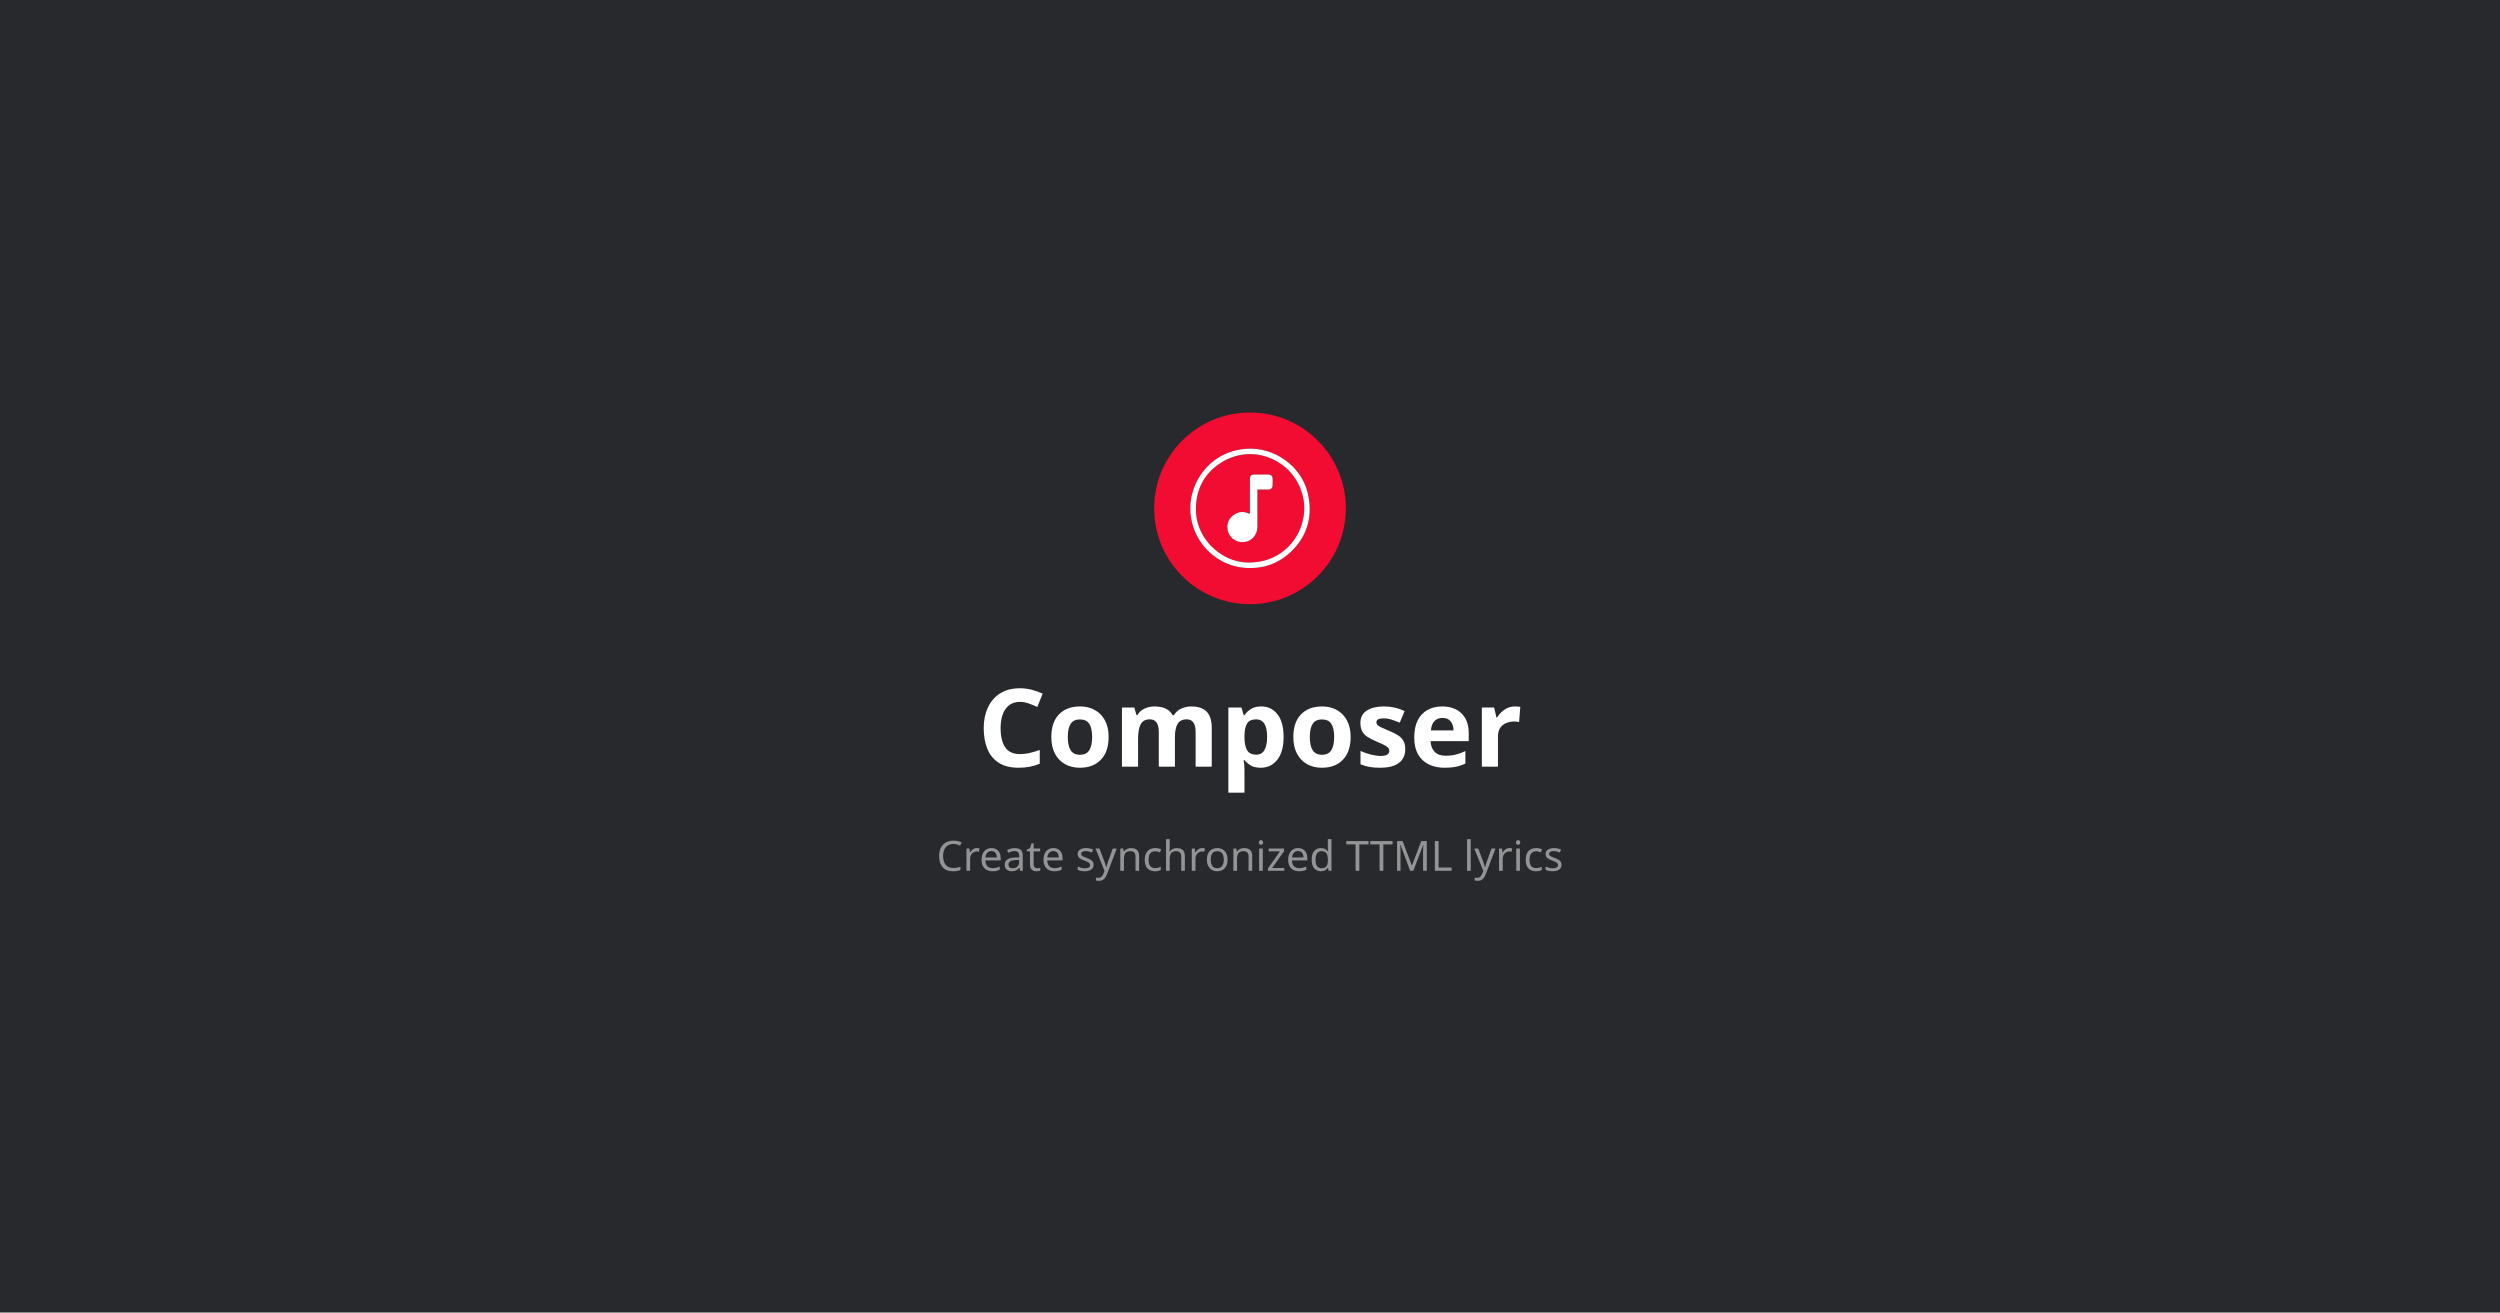
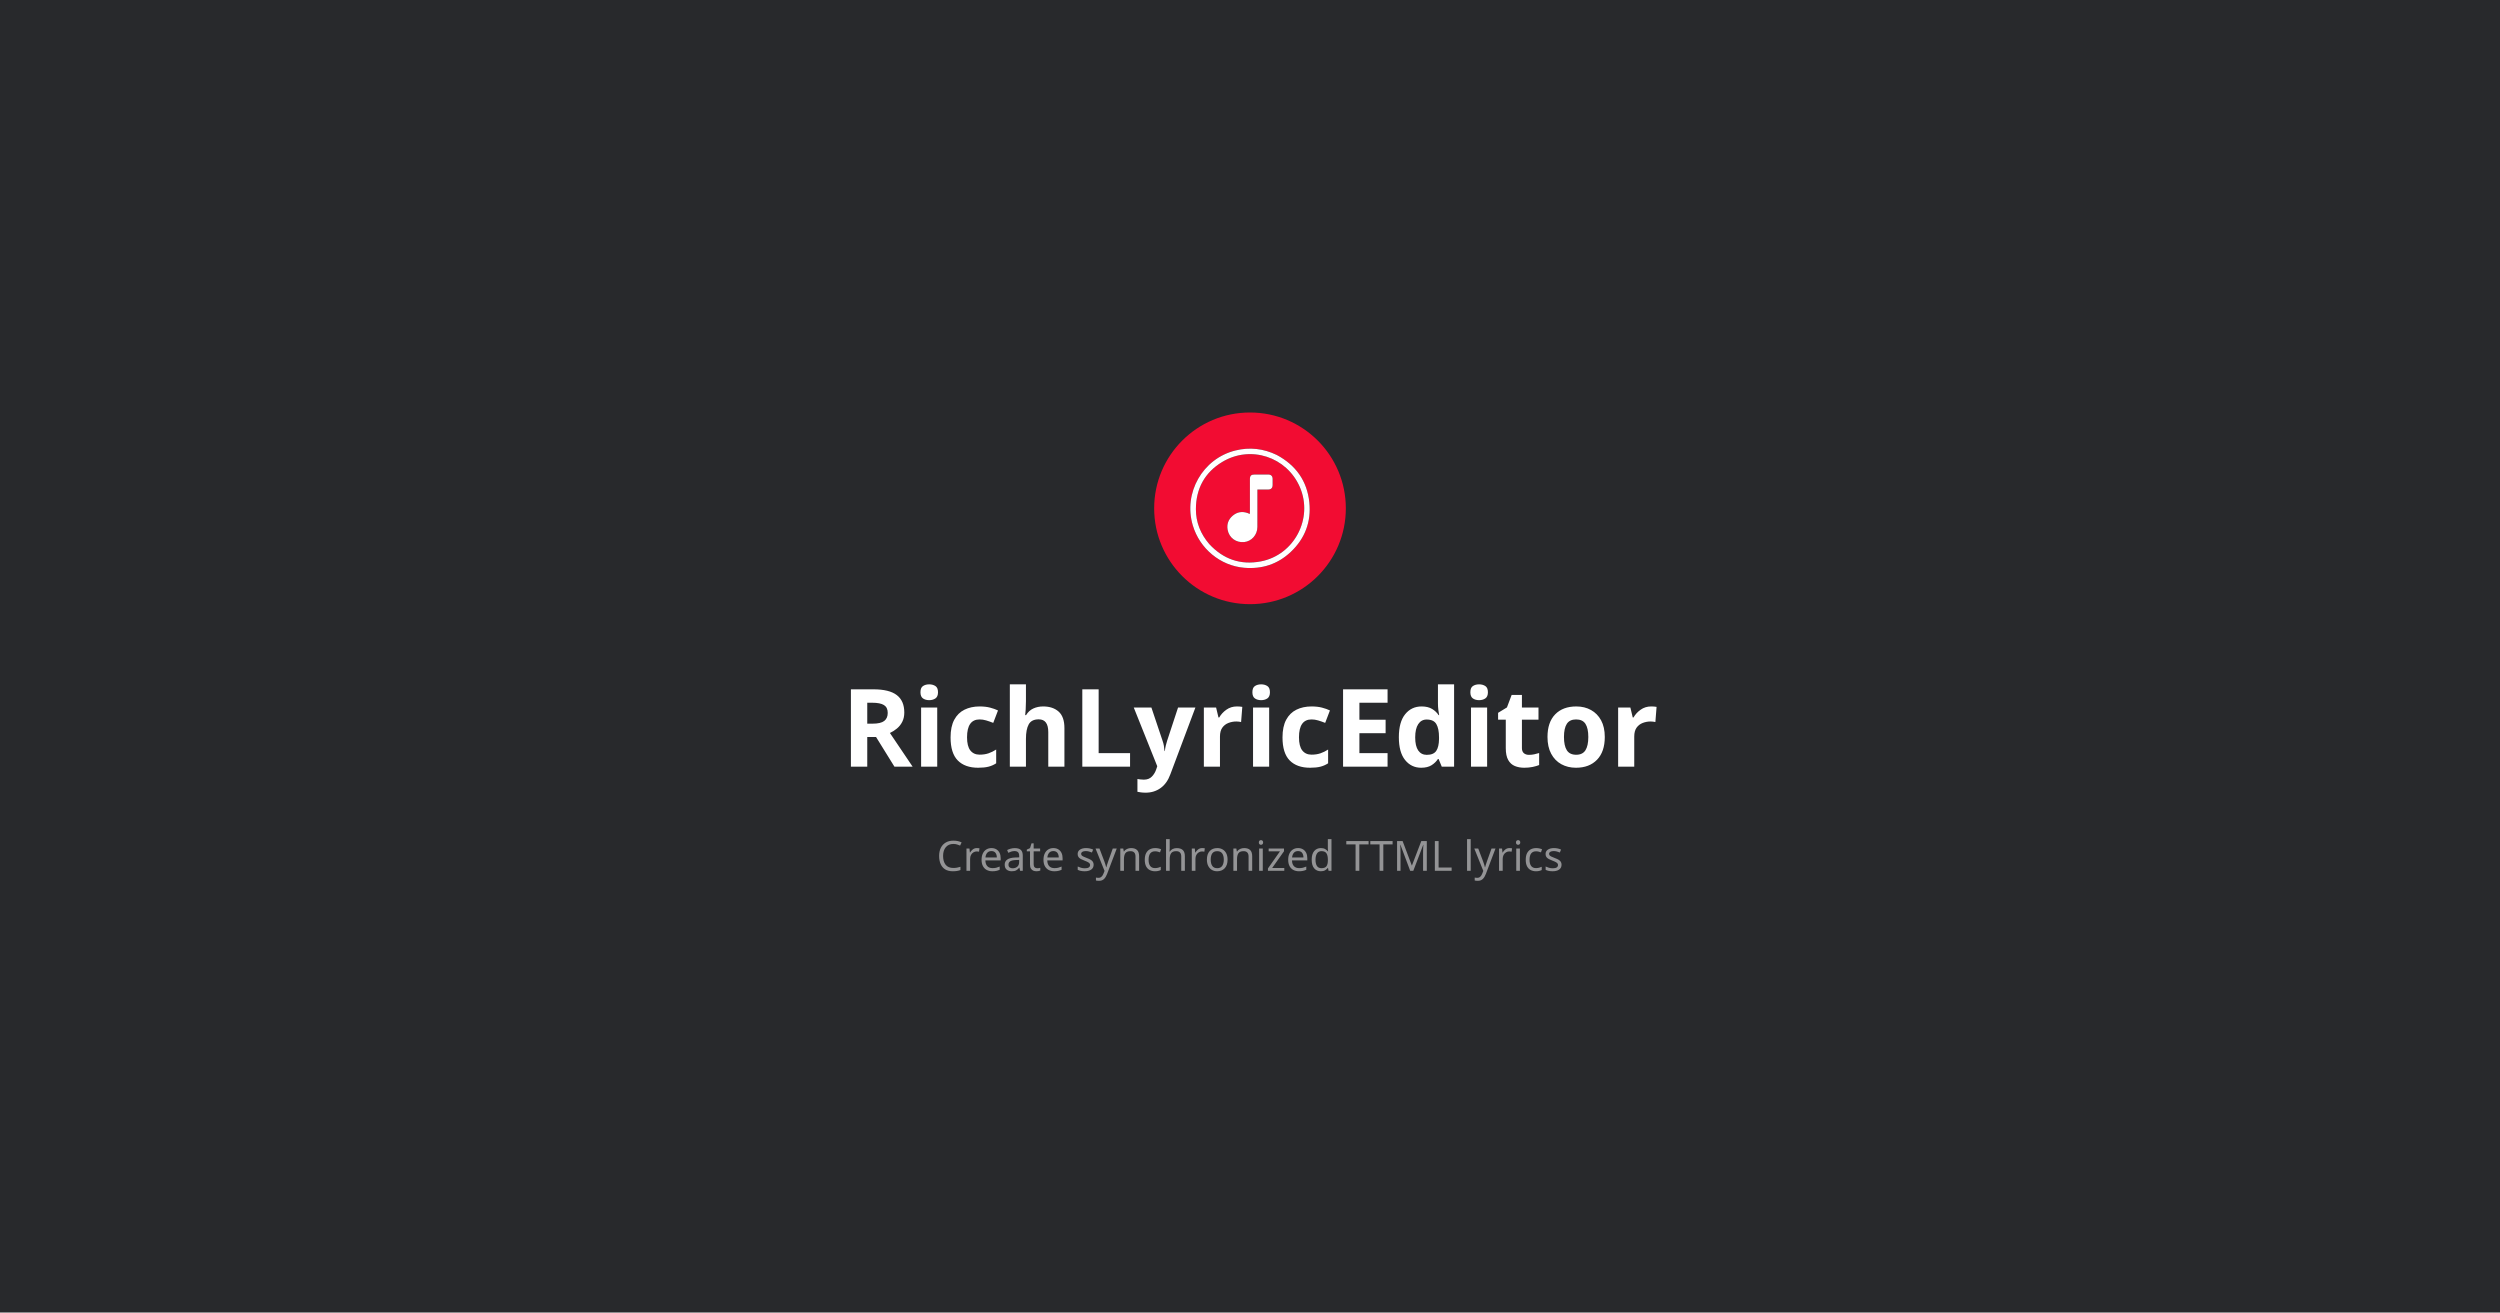
<svg xmlns="http://www.w3.org/2000/svg" width="1200" height="630" viewBox="0 0 1200 630">
  <rect width="1200" height="630" fill="#28292c" />
  <svg x="554" y="198" width="92" height="92" viewBox="0 0 512 512">
    <path d="M 512 256 C 512 397.385 397.385 512 256 512 C 114.615 512 0 397.385 0 256 C 0 114.615 114.615 0 256 0 C 397.385 0 512 114.615 512 256 Z M 216.877 101.494 C 129.312 123.247 77.337 215.006 103.18 301.61 C 121.687 363.631 176.581 409.295 240.38 414.757 C 287.712 418.809 329.728 405.453 364.631 372.705 C 402.973 336.73 419.903 291.754 414.474 239.817 C 408.507 182.738 378.509 140.758 327.553 113.442 C 291.849 96.169 254.947 92.037 216.877 101.494 Z M 111.49 258.009 C 111.657 203.346 135.045 160.293 181.947 132.029 C 257.535 86.476 354.347 118.494 389.27 199.487 C 425.321 283.1 374.187 380.741 284.761 397.772 C 230.539 408.099 184.56 391.825 147.1 351.356 C 123.778 324.1 111.384 293.035 111.49 258.009 Z M 275.782 205.816 C 285.751 205.816 295.066 205.859 304.381 205.802 C 312.272 205.755 316.316 201.706 316.432 193.751 C 316.512 188.253 316.544 182.75 316.422 177.253 C 316.252 169.635 312.169 165.693 304.507 165.667 C 292.342 165.626 280.176 165.637 268.011 165.66 C 259.036 165.678 255.746 169.021 255.743 178.109 C 255.734 207.273 255.743 236.436 255.729 265.6 C 255.729 267.311 255.584 269.021 255.493 271.034 C 252.926 269.96 250.993 269 248.965 268.328 C 234.723 263.608 221.596 265.768 210.09 275.438 C 198.291 285.355 193.507 298.277 196.25 313.409 C 200.094 334.613 218.73 348.223 240.237 346.153 C 260.242 344.228 275.646 326.851 275.757 305.878 C 275.856 287.047 275.781 268.215 275.782 248.883 C 275.782 234.286 275.782 220.188 275.782 205.816 Z" fill="rgb(242, 12, 50)" />
    <path d="M 216.877 101.494 C 129.312 123.247 77.337 215.006 103.18 301.61 C 121.687 363.631 176.581 409.295 240.38 414.757 C 287.712 418.809 329.728 405.453 364.631 372.705 C 402.973 336.73 419.903 291.754 414.474 239.817 C 408.507 182.738 378.509 140.758 327.553 113.442 C 291.849 96.169 254.947 92.037 216.877 101.494 Z M 111.49 258.009 C 111.657 203.346 135.045 160.293 181.947 132.029 C 257.535 86.476 354.347 118.494 389.27 199.487 C 425.321 283.1 374.187 380.741 284.761 397.772 C 230.539 408.099 184.56 391.825 147.1 351.356 C 123.778 324.1 111.384 293.035 111.49 258.009 Z M 275.782 205.816 C 285.751 205.816 295.066 205.859 304.381 205.802 C 312.272 205.755 316.316 201.706 316.432 193.751 C 316.512 188.253 316.544 182.75 316.422 177.253 C 316.252 169.635 312.169 165.693 304.507 165.667 C 292.342 165.626 280.176 165.637 268.011 165.66 C 259.036 165.678 255.746 169.021 255.743 178.109 C 255.734 207.273 255.743 236.436 255.729 265.6 C 255.729 267.311 255.584 269.021 255.493 271.034 C 252.926 269.96 250.993 269 248.965 268.328 C 234.723 263.608 221.596 265.768 210.09 275.438 C 198.291 285.355 193.507 298.277 196.25 313.409 C 200.094 334.613 218.73 348.223 240.237 346.153 C 260.242 344.228 275.646 326.851 275.757 305.878 C 275.856 287.047 275.781 268.215 275.782 248.883 C 275.782 234.286 275.782 220.188 275.782 205.816 Z" fill="#fff" />
  </svg>
-   <text x="600" y="368" text-anchor="middle" font-family="Satoshi, system-ui, sans-serif" font-size="52" font-weight="700" fill="#ffffff">Composer</text>
+   <text x="600" y="368" text-anchor="middle" font-family="Satoshi, system-ui, sans-serif" font-size="52" font-weight="700" fill="#ffffff">RichLyricEditor</text>
  <text x="600" y="418" text-anchor="middle" font-family="Satoshi, system-ui, sans-serif" font-size="20" fill="rgba(255,255,255,0.5)">Create synchronized TTML lyrics</text>
</svg>
